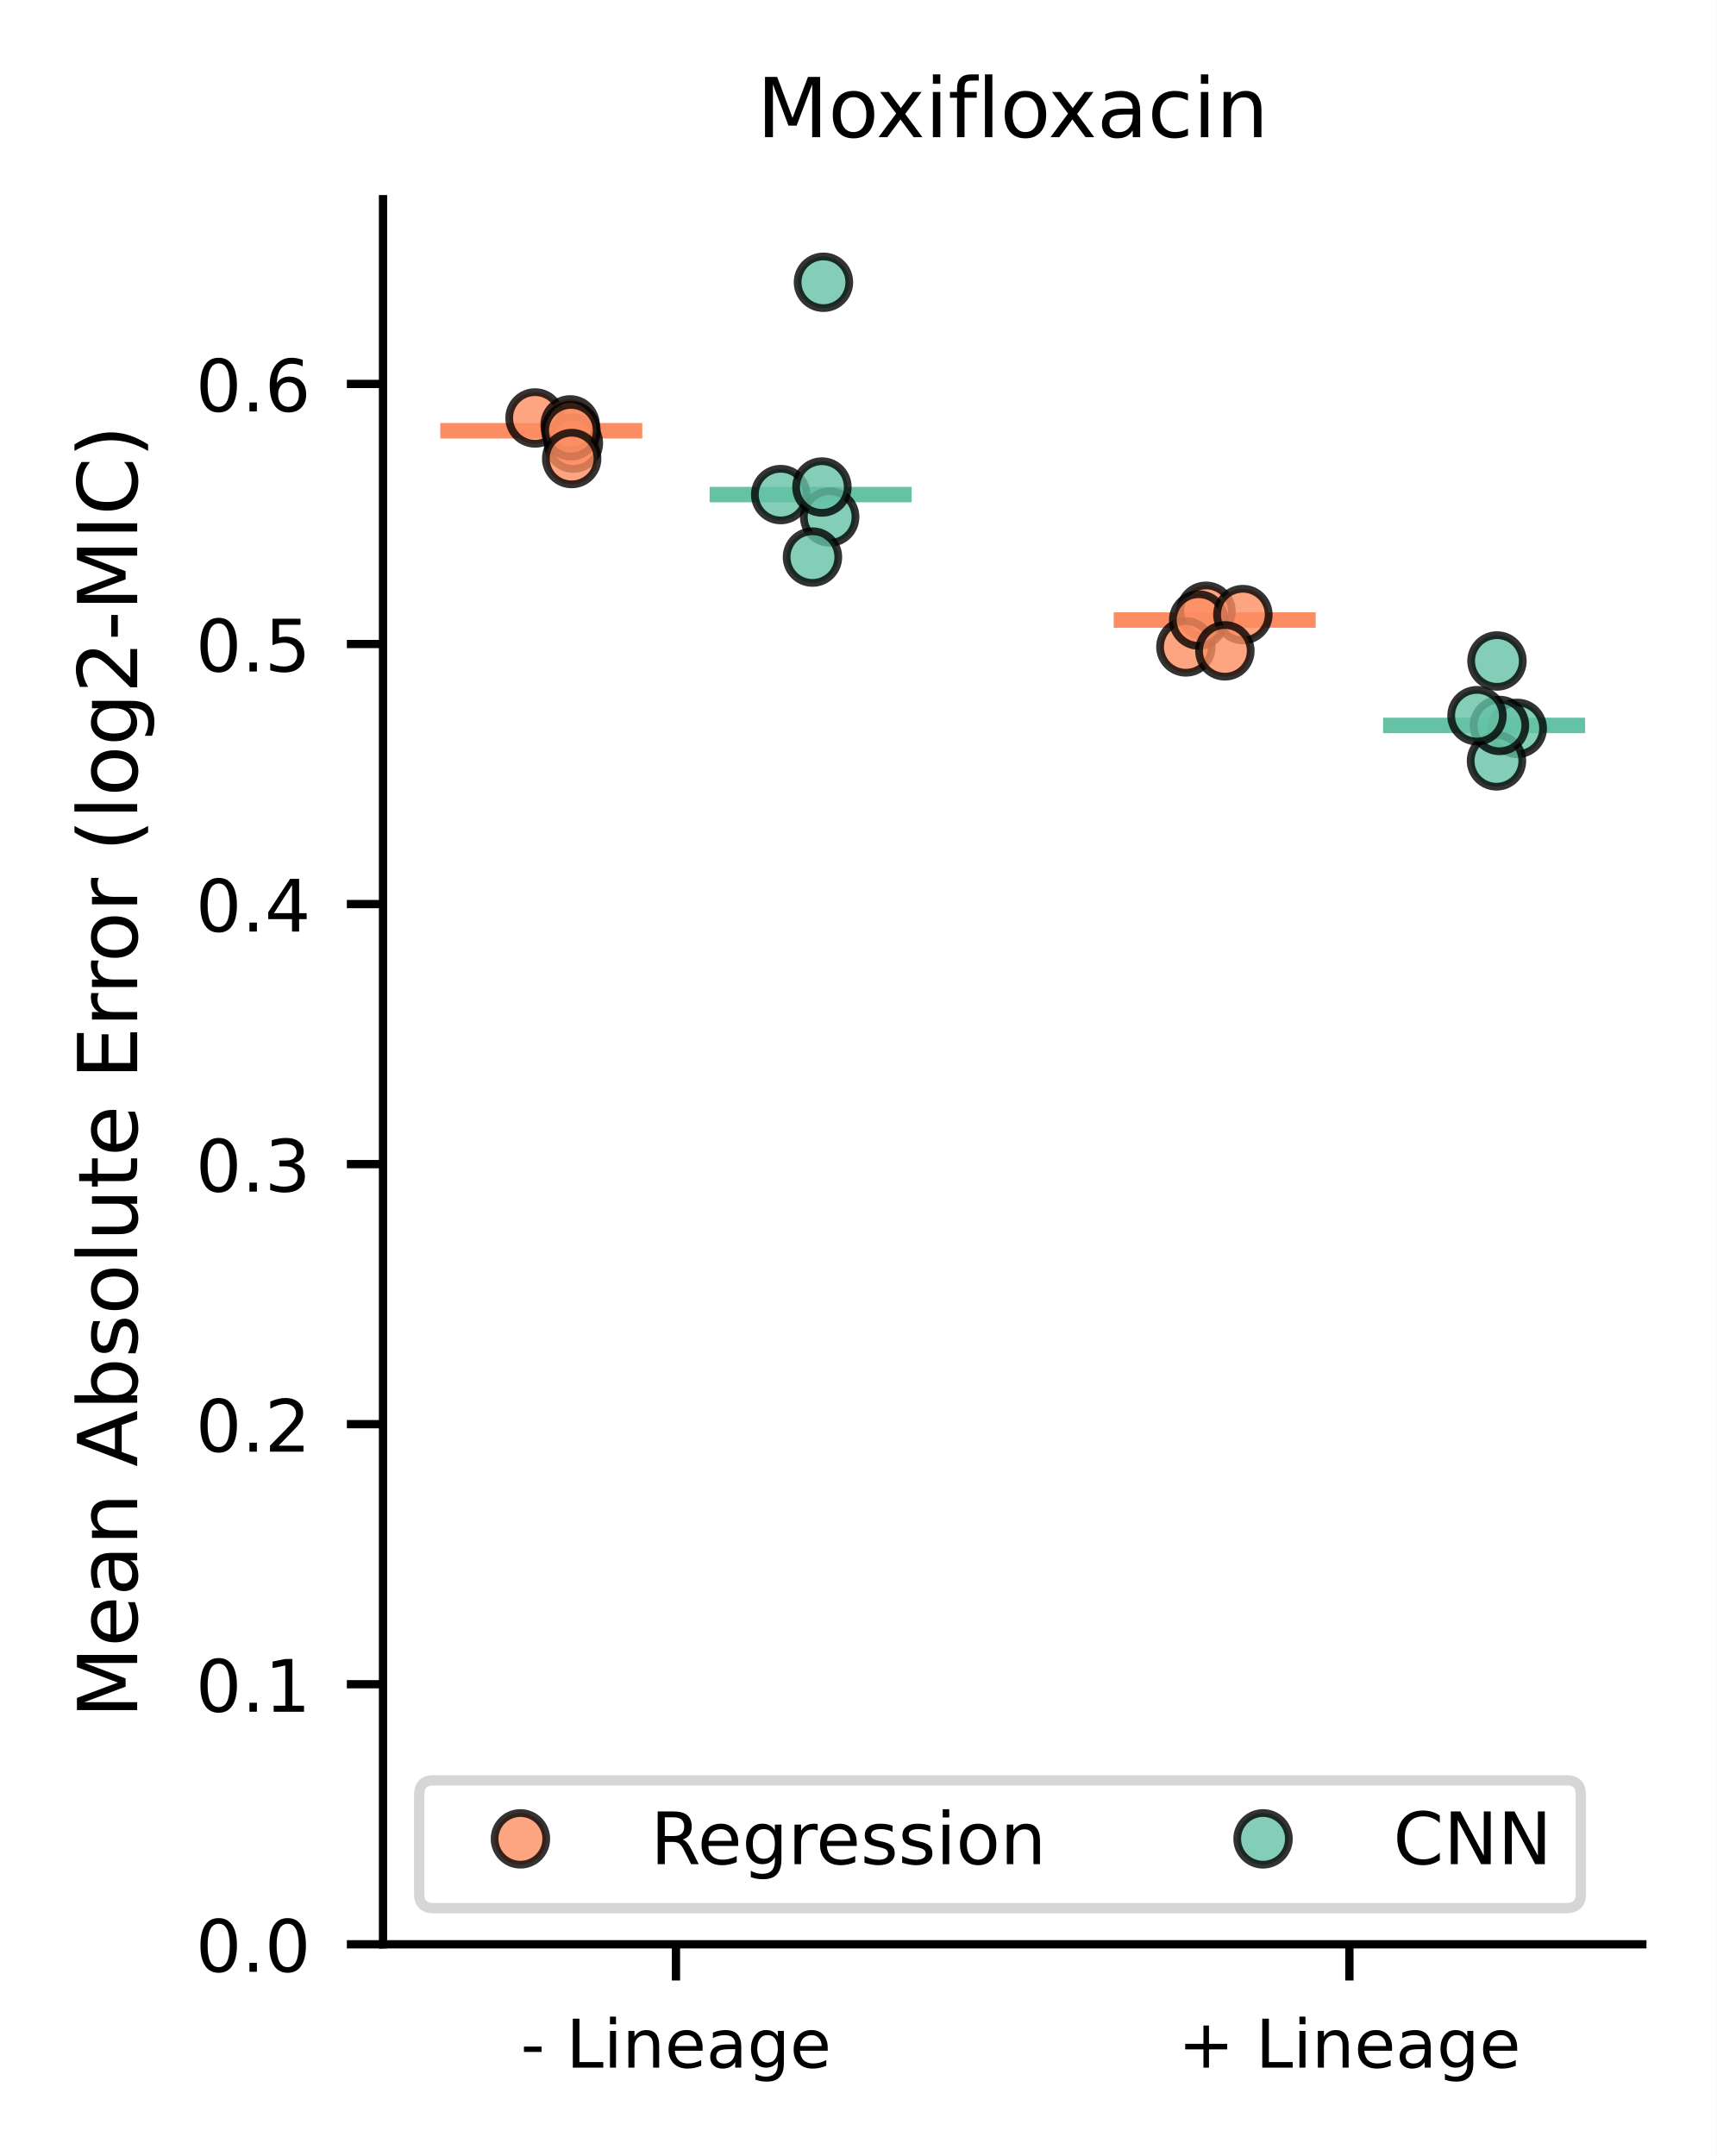
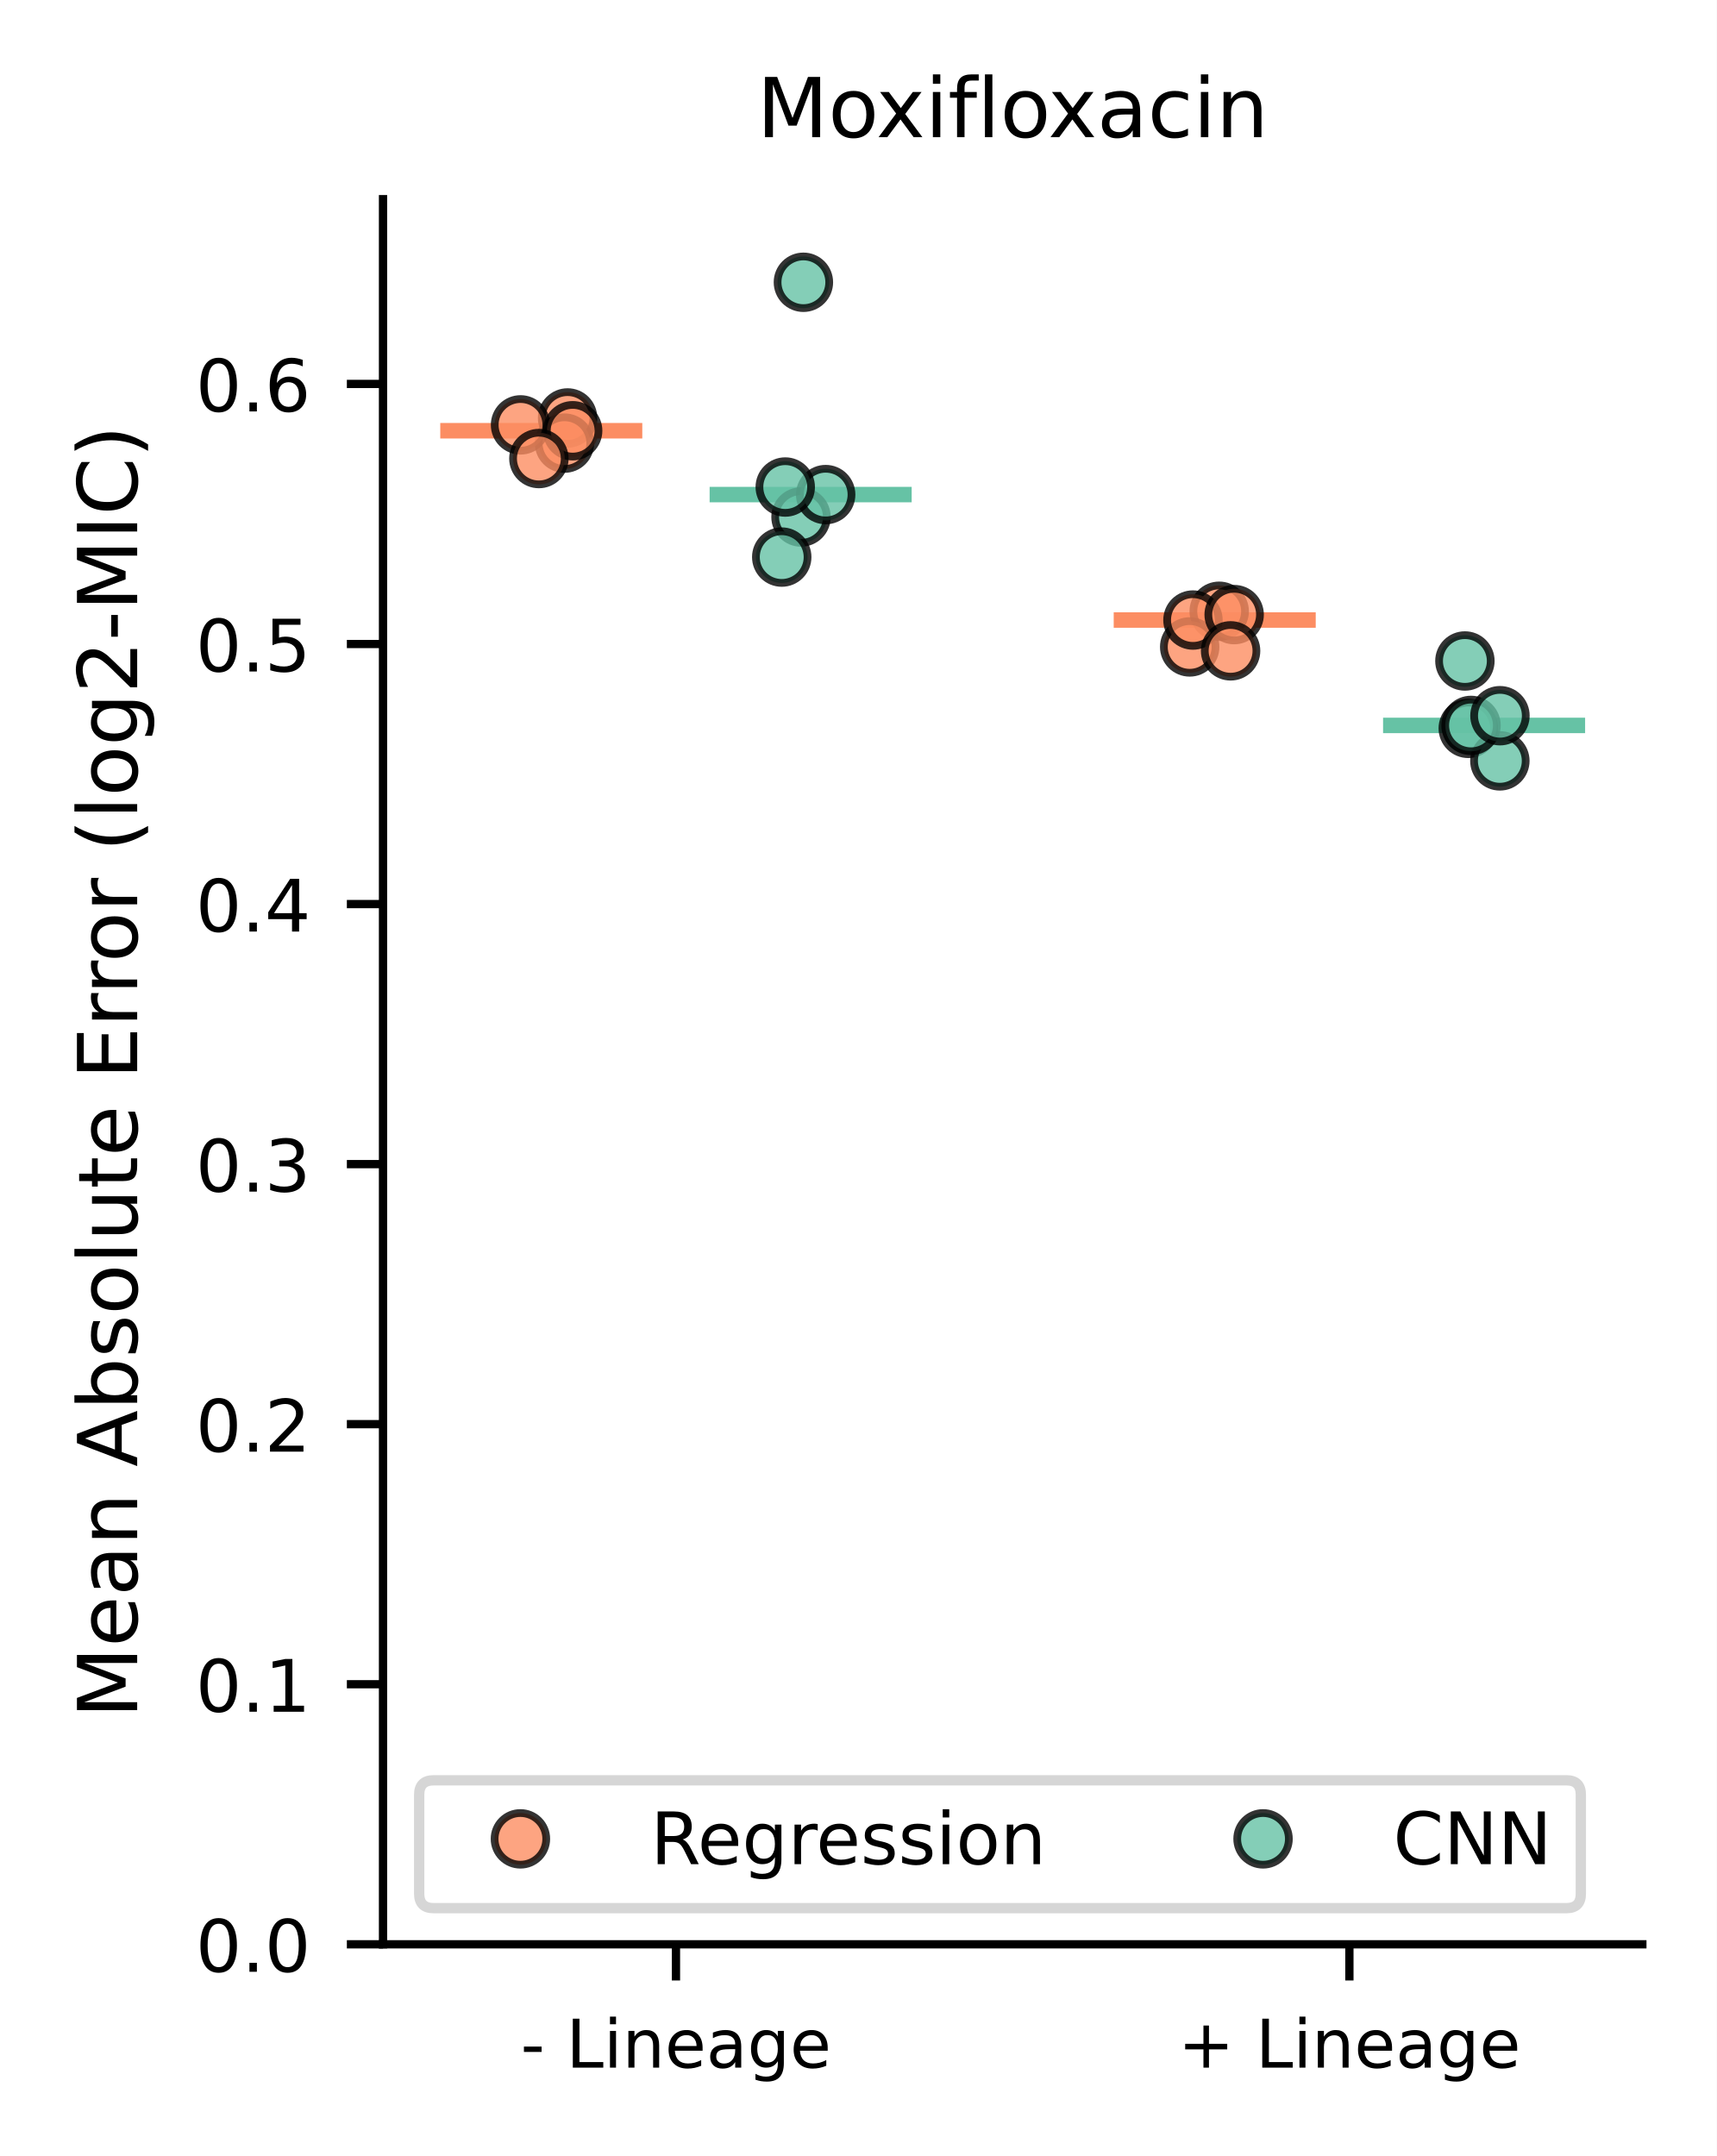
<svg xmlns="http://www.w3.org/2000/svg" xmlns:xlink="http://www.w3.org/1999/xlink" width="166.175pt" height="208.69pt" viewBox="0 0 166.175 208.69" version="1.1">
  <defs>
    <style type="text/css">*{stroke-linejoin: round; stroke-linecap: butt}</style>
  </defs>
  <g id="figure_1">
    <g id="patch_1">
      <path d="M 0 208.69  L 166.175 208.69  L 166.175 0  L 0 0  z " style="fill: #ffffff" />
    </g>
    <g id="axes_1">
      <g id="patch_2">
        <path d="M 37.075 188.199  L 158.975 188.199  L 158.975 19.279  L 37.075 19.279  z " style="fill: #ffffff" />
      </g>
      <g id="LineCollection_1">
-         <path d="M 42.616 41.694  L 62.172 41.694  " clip-path="url(#p3a79028bcd)" style="fill: none; stroke: #fc8d62; stroke-width: 1.5" />
+         <path d="M 42.616 41.694  L 62.172 41.694  " clip-path="url(#p3ea9eccc8a)" style="fill: none; stroke: #fc8d62; stroke-width: 1.5" />
      </g>
      <g id="LineCollection_2">
-         <path d="M 68.69 47.874  L 88.247 47.874  " clip-path="url(#p3a79028bcd)" style="fill: none; stroke: #66c2a5; stroke-width: 1.5" />
+         <path d="M 68.69 47.874  L 88.247 47.874  " clip-path="url(#p3ea9eccc8a)" style="fill: none; stroke: #66c2a5; stroke-width: 1.5" />
      </g>
      <g id="LineCollection_3">
-         <path d="M 107.803 60.017  L 127.359 60.017  " clip-path="url(#p3a79028bcd)" style="fill: none; stroke: #fc8d62; stroke-width: 1.5" />
+         <path d="M 107.803 60.017  L 127.359 60.017  " clip-path="url(#p3ea9eccc8a)" style="fill: none; stroke: #fc8d62; stroke-width: 1.5" />
      </g>
      <g id="LineCollection_4">
-         <path d="M 133.878 70.218  L 153.434 70.218  " clip-path="url(#p3a79028bcd)" style="fill: none; stroke: #66c2a5; stroke-width: 1.5" />
+         <path d="M 133.878 70.218  L 153.434 70.218  " clip-path="url(#p3ea9eccc8a)" style="fill: none; stroke: #66c2a5; stroke-width: 1.5" />
      </g>
      <g id="PathCollection_1">
        <defs>
-           <path id="C0_0_5fb86b9e8a" d="M 0 2.5  C 0.663 2.5 1.299 2.237 1.768 1.768  C 2.237 1.299 2.5 0.663 2.5 -0  C 2.5 -0.663 2.237 -1.299 1.768 -1.768  C 1.299 -2.237 0.663 -2.5 0 -2.5  C -0.663 -2.5 -1.299 -2.237 -1.768 -1.768  C -2.237 -1.299 -2.5 -0.663 -2.5 0  C -2.5 0.663 -2.237 1.299 -1.768 1.768  C -1.299 2.237 -0.663 2.5 0 2.5  z " />
+           <path id="C0_0_537963f600" d="M 0 2.5  C 0.663 2.5 1.299 2.237 1.768 1.768  C 2.237 1.299 2.5 0.663 2.5 -0  C 2.5 -0.663 2.237 -1.299 1.768 -1.768  C 1.299 -2.237 0.663 -2.5 0 -2.5  C -0.663 -2.5 -1.299 -2.237 -1.768 -1.768  C -2.237 -1.299 -2.5 -0.663 -2.5 0  C -2.5 0.663 -2.237 1.299 -1.768 1.768  C -1.299 2.237 -0.663 2.5 0 2.5  z " />
        </defs>
-         <g clip-path="url(#p3a79028bcd)">
-           <use xlink:href="#C0_0_5fb86b9e8a" x="51.791" y="40.456" style="fill: #fc8d62; fill-opacity: 0.8; stroke: #000000; stroke-opacity: 0.8; stroke-width: 0.75" />
-         </g>
-         <g clip-path="url(#p3a79028bcd)">
-           <use xlink:href="#C0_0_5fb86b9e8a" x="55.503" y="42.893" style="fill: #fc8d62; fill-opacity: 0.8; stroke: #000000; stroke-opacity: 0.8; stroke-width: 0.75" />
-         </g>
-         <g clip-path="url(#p3a79028bcd)">
-           <use xlink:href="#C0_0_5fb86b9e8a" x="55.188" y="41.127" style="fill: #fc8d62; fill-opacity: 0.8; stroke: #000000; stroke-opacity: 0.8; stroke-width: 0.75" />
-         </g>
-         <g clip-path="url(#p3a79028bcd)">
-           <use xlink:href="#C0_0_5fb86b9e8a" x="55.267" y="41.694" style="fill: #fc8d62; fill-opacity: 0.8; stroke: #000000; stroke-opacity: 0.8; stroke-width: 0.75" />
-         </g>
-         <g clip-path="url(#p3a79028bcd)">
-           <use xlink:href="#C0_0_5fb86b9e8a" x="55.336" y="44.385" style="fill: #fc8d62; fill-opacity: 0.8; stroke: #000000; stroke-opacity: 0.8; stroke-width: 0.75" />
+         <g clip-path="url(#p3ea9eccc8a)">
+           <use xlink:href="#C0_0_537963f600" x="54.941" y="40.456" style="fill: #fc8d62; fill-opacity: 0.8; stroke: #000000; stroke-opacity: 0.8; stroke-width: 0.75" />
+         </g>
+         <g clip-path="url(#p3ea9eccc8a)">
+           <use xlink:href="#C0_0_537963f600" x="54.639" y="42.893" style="fill: #fc8d62; fill-opacity: 0.8; stroke: #000000; stroke-opacity: 0.8; stroke-width: 0.75" />
+         </g>
+         <g clip-path="url(#p3ea9eccc8a)">
+           <use xlink:href="#C0_0_537963f600" x="50.387" y="41.127" style="fill: #fc8d62; fill-opacity: 0.8; stroke: #000000; stroke-opacity: 0.8; stroke-width: 0.75" />
+         </g>
+         <g clip-path="url(#p3ea9eccc8a)">
+           <use xlink:href="#C0_0_537963f600" x="55.432" y="41.694" style="fill: #fc8d62; fill-opacity: 0.8; stroke: #000000; stroke-opacity: 0.8; stroke-width: 0.75" />
+         </g>
+         <g clip-path="url(#p3ea9eccc8a)">
+           <use xlink:href="#C0_0_537963f600" x="52.163" y="44.385" style="fill: #fc8d62; fill-opacity: 0.8; stroke: #000000; stroke-opacity: 0.8; stroke-width: 0.75" />
        </g>
      </g>
      <g id="PathCollection_2">
        <defs>
-           <path id="C1_0_59638c7817" d="M 0 2.5  C 0.663 2.5 1.299 2.237 1.768 1.768  C 2.237 1.299 2.5 0.663 2.5 -0  C 2.5 -0.663 2.237 -1.299 1.768 -1.768  C 1.299 -2.237 0.663 -2.5 0 -2.5  C -0.663 -2.5 -1.299 -2.237 -1.768 -1.768  C -2.237 -1.299 -2.5 -0.663 -2.5 0  C -2.5 0.663 -2.237 1.299 -1.768 1.768  C -1.299 2.237 -0.663 2.5 0 2.5  z " />
+           <path id="C1_0_f3ceb201a0" d="M 0 2.5  C 0.663 2.5 1.299 2.237 1.768 1.768  C 2.237 1.299 2.5 0.663 2.5 -0  C 2.5 -0.663 2.237 -1.299 1.768 -1.768  C 1.299 -2.237 0.663 -2.5 0 -2.5  C -0.663 -2.5 -1.299 -2.237 -1.768 -1.768  C -2.237 -1.299 -2.5 -0.663 -2.5 0  C -2.5 0.663 -2.237 1.299 -1.768 1.768  C -1.299 2.237 -0.663 2.5 0 2.5  z " />
        </defs>
-         <g clip-path="url(#p3a79028bcd)">
-           <use xlink:href="#C1_0_59638c7817" x="80.309" y="50.044" style="fill: #66c2a5; fill-opacity: 0.8; stroke: #000000; stroke-opacity: 0.8; stroke-width: 0.75" />
-         </g>
-         <g clip-path="url(#p3a79028bcd)">
-           <use xlink:href="#C1_0_59638c7817" x="75.569" y="47.874" style="fill: #66c2a5; fill-opacity: 0.8; stroke: #000000; stroke-opacity: 0.8; stroke-width: 0.75" />
-         </g>
-         <g clip-path="url(#p3a79028bcd)">
-           <use xlink:href="#C1_0_59638c7817" x="79.56" y="47.142" style="fill: #66c2a5; fill-opacity: 0.8; stroke: #000000; stroke-opacity: 0.8; stroke-width: 0.75" />
-         </g>
-         <g clip-path="url(#p3a79028bcd)">
-           <use xlink:href="#C1_0_59638c7817" x="78.644" y="53.923" style="fill: #66c2a5; fill-opacity: 0.8; stroke: #000000; stroke-opacity: 0.8; stroke-width: 0.75" />
-         </g>
-         <g clip-path="url(#p3a79028bcd)">
-           <use xlink:href="#C1_0_59638c7817" x="79.708" y="27.323" style="fill: #66c2a5; fill-opacity: 0.8; stroke: #000000; stroke-opacity: 0.8; stroke-width: 0.75" />
+         <g clip-path="url(#p3ea9eccc8a)">
+           <use xlink:href="#C1_0_f3ceb201a0" x="77.536" y="50.044" style="fill: #66c2a5; fill-opacity: 0.8; stroke: #000000; stroke-opacity: 0.8; stroke-width: 0.75" />
+         </g>
+         <g clip-path="url(#p3ea9eccc8a)">
+           <use xlink:href="#C1_0_f3ceb201a0" x="79.923" y="47.874" style="fill: #66c2a5; fill-opacity: 0.8; stroke: #000000; stroke-opacity: 0.8; stroke-width: 0.75" />
+         </g>
+         <g clip-path="url(#p3ea9eccc8a)">
+           <use xlink:href="#C1_0_f3ceb201a0" x="76.01" y="47.142" style="fill: #66c2a5; fill-opacity: 0.8; stroke: #000000; stroke-opacity: 0.8; stroke-width: 0.75" />
+         </g>
+         <g clip-path="url(#p3ea9eccc8a)">
+           <use xlink:href="#C1_0_f3ceb201a0" x="75.67" y="53.923" style="fill: #66c2a5; fill-opacity: 0.8; stroke: #000000; stroke-opacity: 0.8; stroke-width: 0.75" />
+         </g>
+         <g clip-path="url(#p3ea9eccc8a)">
+           <use xlink:href="#C1_0_f3ceb201a0" x="77.767" y="27.323" style="fill: #66c2a5; fill-opacity: 0.8; stroke: #000000; stroke-opacity: 0.8; stroke-width: 0.75" />
        </g>
      </g>
      <g id="PathCollection_3">
        <defs>
-           <path id="C2_0_dfd30fb365" d="M 0 2.5  C 0.663 2.5 1.299 2.237 1.768 1.768  C 2.237 1.299 2.5 0.663 2.5 -0  C 2.5 -0.663 2.237 -1.299 1.768 -1.768  C 1.299 -2.237 0.663 -2.5 0 -2.5  C -0.663 -2.5 -1.299 -2.237 -1.768 -1.768  C -2.237 -1.299 -2.5 -0.663 -2.5 0  C -2.5 0.663 -2.237 1.299 -1.768 1.768  C -1.299 2.237 -0.663 2.5 0 2.5  z " />
+           <path id="C2_0_22d5e55a98" d="M 0 2.5  C 0.663 2.5 1.299 2.237 1.768 1.768  C 2.237 1.299 2.5 0.663 2.5 -0  C 2.5 -0.663 2.237 -1.299 1.768 -1.768  C 1.299 -2.237 0.663 -2.5 0 -2.5  C -0.663 -2.5 -1.299 -2.237 -1.768 -1.768  C -2.237 -1.299 -2.5 -0.663 -2.5 0  C -2.5 0.663 -2.237 1.299 -1.768 1.768  C -1.299 2.237 -0.663 2.5 0 2.5  z " />
        </defs>
-         <g clip-path="url(#p3a79028bcd)">
-           <use xlink:href="#C2_0_dfd30fb365" x="116.738" y="59.167" style="fill: #fc8d62; fill-opacity: 0.8; stroke: #000000; stroke-opacity: 0.8; stroke-width: 0.75" />
-         </g>
-         <g clip-path="url(#p3a79028bcd)">
-           <use xlink:href="#C2_0_dfd30fb365" x="114.791" y="62.619" style="fill: #fc8d62; fill-opacity: 0.8; stroke: #000000; stroke-opacity: 0.8; stroke-width: 0.75" />
-         </g>
-         <g clip-path="url(#p3a79028bcd)">
-           <use xlink:href="#C2_0_dfd30fb365" x="116.027" y="60.017" style="fill: #fc8d62; fill-opacity: 0.8; stroke: #000000; stroke-opacity: 0.8; stroke-width: 0.75" />
-         </g>
-         <g clip-path="url(#p3a79028bcd)">
-           <use xlink:href="#C2_0_dfd30fb365" x="120.307" y="59.49" style="fill: #fc8d62; fill-opacity: 0.8; stroke: #000000; stroke-opacity: 0.8; stroke-width: 0.75" />
-         </g>
-         <g clip-path="url(#p3a79028bcd)">
-           <use xlink:href="#C2_0_dfd30fb365" x="118.565" y="62.999" style="fill: #fc8d62; fill-opacity: 0.8; stroke: #000000; stroke-opacity: 0.8; stroke-width: 0.75" />
+         <g clip-path="url(#p3ea9eccc8a)">
+           <use xlink:href="#C2_0_22d5e55a98" x="118.015" y="59.167" style="fill: #fc8d62; fill-opacity: 0.8; stroke: #000000; stroke-opacity: 0.8; stroke-width: 0.75" />
+         </g>
+         <g clip-path="url(#p3ea9eccc8a)">
+           <use xlink:href="#C2_0_22d5e55a98" x="115.159" y="62.619" style="fill: #fc8d62; fill-opacity: 0.8; stroke: #000000; stroke-opacity: 0.8; stroke-width: 0.75" />
+         </g>
+         <g clip-path="url(#p3ea9eccc8a)">
+           <use xlink:href="#C2_0_22d5e55a98" x="115.475" y="60.017" style="fill: #fc8d62; fill-opacity: 0.8; stroke: #000000; stroke-opacity: 0.8; stroke-width: 0.75" />
+         </g>
+         <g clip-path="url(#p3ea9eccc8a)">
+           <use xlink:href="#C2_0_22d5e55a98" x="119.463" y="59.49" style="fill: #fc8d62; fill-opacity: 0.8; stroke: #000000; stroke-opacity: 0.8; stroke-width: 0.75" />
+         </g>
+         <g clip-path="url(#p3ea9eccc8a)">
+           <use xlink:href="#C2_0_22d5e55a98" x="119.118" y="62.999" style="fill: #fc8d62; fill-opacity: 0.8; stroke: #000000; stroke-opacity: 0.8; stroke-width: 0.75" />
        </g>
      </g>
      <g id="PathCollection_4">
        <defs>
-           <path id="C3_0_5d105241f3" d="M 0 2.5  C 0.663 2.5 1.299 2.237 1.768 1.768  C 2.237 1.299 2.5 0.663 2.5 -0  C 2.5 -0.663 2.237 -1.299 1.768 -1.768  C 1.299 -2.237 0.663 -2.5 0 -2.5  C -0.663 -2.5 -1.299 -2.237 -1.768 -1.768  C -2.237 -1.299 -2.5 -0.663 -2.5 0  C -2.5 0.663 -2.237 1.299 -1.768 1.768  C -1.299 2.237 -0.663 2.5 0 2.5  z " />
+           <path id="C3_0_b99d174380" d="M 0 2.5  C 0.663 2.5 1.299 2.237 1.768 1.768  C 2.237 1.299 2.5 0.663 2.5 -0  C 2.5 -0.663 2.237 -1.299 1.768 -1.768  C 1.299 -2.237 0.663 -2.5 0 -2.5  C -0.663 -2.5 -1.299 -2.237 -1.768 -1.768  C -2.237 -1.299 -2.5 -0.663 -2.5 0  C -2.5 0.663 -2.237 1.299 -1.768 1.768  C -1.299 2.237 -0.663 2.5 0 2.5  z " />
        </defs>
-         <g clip-path="url(#p3a79028bcd)">
-           <use xlink:href="#C3_0_5d105241f3" x="146.866" y="70.502" style="fill: #66c2a5; fill-opacity: 0.8; stroke: #000000; stroke-opacity: 0.8; stroke-width: 0.75" />
-         </g>
-         <g clip-path="url(#p3a79028bcd)">
-           <use xlink:href="#C3_0_5d105241f3" x="144.855" y="73.649" style="fill: #66c2a5; fill-opacity: 0.8; stroke: #000000; stroke-opacity: 0.8; stroke-width: 0.75" />
-         </g>
-         <g clip-path="url(#p3a79028bcd)">
-           <use xlink:href="#C3_0_5d105241f3" x="144.902" y="63.98" style="fill: #66c2a5; fill-opacity: 0.8; stroke: #000000; stroke-opacity: 0.8; stroke-width: 0.75" />
-         </g>
-         <g clip-path="url(#p3a79028bcd)">
-           <use xlink:href="#C3_0_5d105241f3" x="145.144" y="70.218" style="fill: #66c2a5; fill-opacity: 0.8; stroke: #000000; stroke-opacity: 0.8; stroke-width: 0.75" />
-         </g>
-         <g clip-path="url(#p3a79028bcd)">
-           <use xlink:href="#C3_0_5d105241f3" x="142.969" y="69.277" style="fill: #66c2a5; fill-opacity: 0.8; stroke: #000000; stroke-opacity: 0.8; stroke-width: 0.75" />
+         <g clip-path="url(#p3ea9eccc8a)">
+           <use xlink:href="#C3_0_b99d174380" x="142.123" y="70.502" style="fill: #66c2a5; fill-opacity: 0.8; stroke: #000000; stroke-opacity: 0.8; stroke-width: 0.75" />
+         </g>
+         <g clip-path="url(#p3ea9eccc8a)">
+           <use xlink:href="#C3_0_b99d174380" x="145.182" y="73.649" style="fill: #66c2a5; fill-opacity: 0.8; stroke: #000000; stroke-opacity: 0.8; stroke-width: 0.75" />
+         </g>
+         <g clip-path="url(#p3ea9eccc8a)">
+           <use xlink:href="#C3_0_b99d174380" x="141.799" y="63.98" style="fill: #66c2a5; fill-opacity: 0.8; stroke: #000000; stroke-opacity: 0.8; stroke-width: 0.75" />
+         </g>
+         <g clip-path="url(#p3ea9eccc8a)">
+           <use xlink:href="#C3_0_b99d174380" x="142.392" y="70.218" style="fill: #66c2a5; fill-opacity: 0.8; stroke: #000000; stroke-opacity: 0.8; stroke-width: 0.75" />
+         </g>
+         <g clip-path="url(#p3ea9eccc8a)">
+           <use xlink:href="#C3_0_b99d174380" x="145.191" y="69.277" style="fill: #66c2a5; fill-opacity: 0.8; stroke: #000000; stroke-opacity: 0.8; stroke-width: 0.75" />
        </g>
      </g>
      <g id="line2d_1" />
      <g id="line2d_2" />
      <g id="matplotlib.axis_1">
        <g id="xtick_1">
          <g id="line2d_3">
            <defs>
-               <path id="m3448eb35b6" d="M 0 0  L 0 3.5  " style="stroke: #000000; stroke-width: 0.8" />
+               <path id="m83a76c69d3" d="M 0 0  L 0 3.5  " style="stroke: #000000; stroke-width: 0.8" />
            </defs>
            <g>
-               <use xlink:href="#m3448eb35b6" x="65.431" y="188.199" style="stroke: #000000; stroke-width: 0.8" />
+               <use xlink:href="#m83a76c69d3" x="65.431" y="188.199" style="stroke: #000000; stroke-width: 0.8" />
            </g>
          </g>
          <g id="text_1">
            <g transform="translate(50.39782 200.1377) scale(0.065 -0.065)">
              <defs>
                <path id="DejaVuSans-2d" d="M 313 2009  L 1997 2009  L 1997 1497  L 313 1497  L 313 2009  z " transform="scale(0.015625)" />
                <path id="DejaVuSans-20" transform="scale(0.015625)" />
                <path id="DejaVuSans-4c" d="M 628 4666  L 1259 4666  L 1259 531  L 3531 531  L 3531 0  L 628 0  L 628 4666  z " transform="scale(0.015625)" />
                <path id="DejaVuSans-69" d="M 603 3500  L 1178 3500  L 1178 0  L 603 0  L 603 3500  z M 603 4863  L 1178 4863  L 1178 4134  L 603 4134  L 603 4863  z " transform="scale(0.015625)" />
                <path id="DejaVuSans-6e" d="M 3513 2113  L 3513 0  L 2938 0  L 2938 2094  Q 2938 2591 2744 2837  Q 2550 3084 2163 3084  Q 1697 3084 1428 2787  Q 1159 2491 1159 1978  L 1159 0  L 581 0  L 581 3500  L 1159 3500  L 1159 2956  Q 1366 3272 1645 3428  Q 1925 3584 2291 3584  Q 2894 3584 3203 3211  Q 3513 2838 3513 2113  z " transform="scale(0.015625)" />
                <path id="DejaVuSans-65" d="M 3597 1894  L 3597 1613  L 953 1613  Q 991 1019 1311 708  Q 1631 397 2203 397  Q 2534 397 2845 478  Q 3156 559 3463 722  L 3463 178  Q 3153 47 2828 -22  Q 2503 -91 2169 -91  Q 1331 -91 842 396  Q 353 884 353 1716  Q 353 2575 817 3079  Q 1281 3584 2069 3584  Q 2775 3584 3186 3129  Q 3597 2675 3597 1894  z M 3022 2063  Q 3016 2534 2758 2815  Q 2500 3097 2075 3097  Q 1594 3097 1305 2825  Q 1016 2553 972 2059  L 3022 2063  z " transform="scale(0.015625)" />
                <path id="DejaVuSans-61" d="M 2194 1759  Q 1497 1759 1228 1600  Q 959 1441 959 1056  Q 959 750 1161 570  Q 1363 391 1709 391  Q 2188 391 2477 730  Q 2766 1069 2766 1631  L 2766 1759  L 2194 1759  z M 3341 1997  L 3341 0  L 2766 0  L 2766 531  Q 2569 213 2275 61  Q 1981 -91 1556 -91  Q 1019 -91 701 211  Q 384 513 384 1019  Q 384 1609 779 1909  Q 1175 2209 1959 2209  L 2766 2209  L 2766 2266  Q 2766 2663 2505 2880  Q 2244 3097 1772 3097  Q 1472 3097 1187 3025  Q 903 2953 641 2809  L 641 3341  Q 956 3463 1253 3523  Q 1550 3584 1831 3584  Q 2591 3584 2966 3190  Q 3341 2797 3341 1997  z " transform="scale(0.015625)" />
                <path id="DejaVuSans-67" d="M 2906 1791  Q 2906 2416 2648 2759  Q 2391 3103 1925 3103  Q 1463 3103 1205 2759  Q 947 2416 947 1791  Q 947 1169 1205 825  Q 1463 481 1925 481  Q 2391 481 2648 825  Q 2906 1169 2906 1791  z M 3481 434  Q 3481 -459 3084 -895  Q 2688 -1331 1869 -1331  Q 1566 -1331 1297 -1286  Q 1028 -1241 775 -1147  L 775 -588  Q 1028 -725 1275 -790  Q 1522 -856 1778 -856  Q 2344 -856 2625 -561  Q 2906 -266 2906 331  L 2906 616  Q 2728 306 2450 153  Q 2172 0 1784 0  Q 1141 0 747 490  Q 353 981 353 1791  Q 353 2603 747 3093  Q 1141 3584 1784 3584  Q 2172 3584 2450 3431  Q 2728 3278 2906 2969  L 2906 3500  L 3481 3500  L 3481 434  z " transform="scale(0.015625)" />
              </defs>
              <use xlink:href="#DejaVuSans-2d" />
              <use xlink:href="#DejaVuSans-20" x="36.084" />
              <use xlink:href="#DejaVuSans-4c" x="67.871" />
              <use xlink:href="#DejaVuSans-69" x="123.584" />
              <use xlink:href="#DejaVuSans-6e" x="151.367" />
              <use xlink:href="#DejaVuSans-65" x="214.746" />
              <use xlink:href="#DejaVuSans-61" x="276.27" />
              <use xlink:href="#DejaVuSans-67" x="337.549" />
              <use xlink:href="#DejaVuSans-65" x="401.025" />
            </g>
          </g>
        </g>
        <g id="xtick_2">
          <g id="line2d_4">
            <g>
-               <use xlink:href="#m3448eb35b6" x="130.618" y="188.199" style="stroke: #000000; stroke-width: 0.8" />
+               <use xlink:href="#m83a76c69d3" x="130.618" y="188.199" style="stroke: #000000; stroke-width: 0.8" />
            </g>
          </g>
          <g id="text_2">
            <g transform="translate(114.0341 200.1377) scale(0.065 -0.065)">
              <defs>
                <path id="DejaVuSans-2b" d="M 2944 4013  L 2944 2272  L 4684 2272  L 4684 1741  L 2944 1741  L 2944 0  L 2419 0  L 2419 1741  L 678 1741  L 678 2272  L 2419 2272  L 2419 4013  L 2944 4013  z " transform="scale(0.015625)" />
              </defs>
              <use xlink:href="#DejaVuSans-2b" />
              <use xlink:href="#DejaVuSans-20" x="83.789" />
              <use xlink:href="#DejaVuSans-4c" x="115.576" />
              <use xlink:href="#DejaVuSans-69" x="171.289" />
              <use xlink:href="#DejaVuSans-6e" x="199.072" />
              <use xlink:href="#DejaVuSans-65" x="262.451" />
              <use xlink:href="#DejaVuSans-61" x="323.975" />
              <use xlink:href="#DejaVuSans-67" x="385.254" />
              <use xlink:href="#DejaVuSans-65" x="448.73" />
            </g>
          </g>
        </g>
      </g>
      <g id="matplotlib.axis_2">
        <g id="ytick_1">
          <g id="line2d_5">
            <defs>
-               <path id="m1deb6af477" d="M 0 0  L -3.5 0  " style="stroke: #000000; stroke-width: 0.8" />
+               <path id="mdc212d6a97" d="M 0 0  L -3.5 0  " style="stroke: #000000; stroke-width: 0.8" />
            </defs>
            <g>
-               <use xlink:href="#m1deb6af477" x="37.075" y="188.199" style="stroke: #000000; stroke-width: 0.8" />
+               <use xlink:href="#mdc212d6a97" x="37.075" y="188.199" style="stroke: #000000; stroke-width: 0.8" />
            </g>
          </g>
          <g id="text_3">
            <g transform="translate(18.9425 190.8582) scale(0.07 -0.07)">
              <defs>
                <path id="DejaVuSans-30" d="M 2034 4250  Q 1547 4250 1301 3770  Q 1056 3291 1056 2328  Q 1056 1369 1301 889  Q 1547 409 2034 409  Q 2525 409 2770 889  Q 3016 1369 3016 2328  Q 3016 3291 2770 3770  Q 2525 4250 2034 4250  z M 2034 4750  Q 2819 4750 3233 4129  Q 3647 3509 3647 2328  Q 3647 1150 3233 529  Q 2819 -91 2034 -91  Q 1250 -91 836 529  Q 422 1150 422 2328  Q 422 3509 836 4129  Q 1250 4750 2034 4750  z " transform="scale(0.015625)" />
                <path id="DejaVuSans-2e" d="M 684 794  L 1344 794  L 1344 0  L 684 0  L 684 794  z " transform="scale(0.015625)" />
              </defs>
              <use xlink:href="#DejaVuSans-30" />
              <use xlink:href="#DejaVuSans-2e" x="63.623" />
              <use xlink:href="#DejaVuSans-30" x="95.41" />
            </g>
          </g>
        </g>
        <g id="ytick_2">
          <g id="line2d_6">
            <g>
-               <use xlink:href="#m1deb6af477" x="37.075" y="163.026" style="stroke: #000000; stroke-width: 0.8" />
+               <use xlink:href="#mdc212d6a97" x="37.075" y="163.026" style="stroke: #000000; stroke-width: 0.8" />
            </g>
          </g>
          <g id="text_4">
            <g transform="translate(18.9425 165.686) scale(0.07 -0.07)">
              <defs>
                <path id="DejaVuSans-31" d="M 794 531  L 1825 531  L 1825 4091  L 703 3866  L 703 4441  L 1819 4666  L 2450 4666  L 2450 531  L 3481 531  L 3481 0  L 794 0  L 794 531  z " transform="scale(0.015625)" />
              </defs>
              <use xlink:href="#DejaVuSans-30" />
              <use xlink:href="#DejaVuSans-2e" x="63.623" />
              <use xlink:href="#DejaVuSans-31" x="95.41" />
            </g>
          </g>
        </g>
        <g id="ytick_3">
          <g id="line2d_7">
            <g>
-               <use xlink:href="#m1deb6af477" x="37.075" y="137.854" style="stroke: #000000; stroke-width: 0.8" />
+               <use xlink:href="#mdc212d6a97" x="37.075" y="137.854" style="stroke: #000000; stroke-width: 0.8" />
            </g>
          </g>
          <g id="text_5">
            <g transform="translate(18.9425 140.5137) scale(0.07 -0.07)">
              <defs>
                <path id="DejaVuSans-32" d="M 1228 531  L 3431 531  L 3431 0  L 469 0  L 469 531  Q 828 903 1448 1529  Q 2069 2156 2228 2338  Q 2531 2678 2651 2914  Q 2772 3150 2772 3378  Q 2772 3750 2511 3984  Q 2250 4219 1831 4219  Q 1534 4219 1204 4116  Q 875 4013 500 3803  L 500 4441  Q 881 4594 1212 4672  Q 1544 4750 1819 4750  Q 2544 4750 2975 4387  Q 3406 4025 3406 3419  Q 3406 3131 3298 2873  Q 3191 2616 2906 2266  Q 2828 2175 2409 1742  Q 1991 1309 1228 531  z " transform="scale(0.015625)" />
              </defs>
              <use xlink:href="#DejaVuSans-30" />
              <use xlink:href="#DejaVuSans-2e" x="63.623" />
              <use xlink:href="#DejaVuSans-32" x="95.41" />
            </g>
          </g>
        </g>
        <g id="ytick_4">
          <g id="line2d_8">
            <g>
-               <use xlink:href="#m1deb6af477" x="37.075" y="112.682" style="stroke: #000000; stroke-width: 0.8" />
+               <use xlink:href="#mdc212d6a97" x="37.075" y="112.682" style="stroke: #000000; stroke-width: 0.8" />
            </g>
          </g>
          <g id="text_6">
            <g transform="translate(18.9425 115.3415) scale(0.07 -0.07)">
              <defs>
                <path id="DejaVuSans-33" d="M 2597 2516  Q 3050 2419 3304 2112  Q 3559 1806 3559 1356  Q 3559 666 3084 287  Q 2609 -91 1734 -91  Q 1441 -91 1130 -33  Q 819 25 488 141  L 488 750  Q 750 597 1062 519  Q 1375 441 1716 441  Q 2309 441 2620 675  Q 2931 909 2931 1356  Q 2931 1769 2642 2001  Q 2353 2234 1838 2234  L 1294 2234  L 1294 2753  L 1863 2753  Q 2328 2753 2575 2939  Q 2822 3125 2822 3475  Q 2822 3834 2567 4026  Q 2313 4219 1838 4219  Q 1578 4219 1281 4162  Q 984 4106 628 3988  L 628 4550  Q 988 4650 1302 4700  Q 1616 4750 1894 4750  Q 2613 4750 3031 4423  Q 3450 4097 3450 3541  Q 3450 3153 3228 2886  Q 3006 2619 2597 2516  z " transform="scale(0.015625)" />
              </defs>
              <use xlink:href="#DejaVuSans-30" />
              <use xlink:href="#DejaVuSans-2e" x="63.623" />
              <use xlink:href="#DejaVuSans-33" x="95.41" />
            </g>
          </g>
        </g>
        <g id="ytick_5">
          <g id="line2d_9">
            <g>
-               <use xlink:href="#m1deb6af477" x="37.075" y="87.51" style="stroke: #000000; stroke-width: 0.8" />
+               <use xlink:href="#mdc212d6a97" x="37.075" y="87.51" style="stroke: #000000; stroke-width: 0.8" />
            </g>
          </g>
          <g id="text_7">
            <g transform="translate(18.9425 90.1692) scale(0.07 -0.07)">
              <defs>
                <path id="DejaVuSans-34" d="M 2419 4116  L 825 1625  L 2419 1625  L 2419 4116  z M 2253 4666  L 3047 4666  L 3047 1625  L 3713 1625  L 3713 1100  L 3047 1100  L 3047 0  L 2419 0  L 2419 1100  L 313 1100  L 313 1709  L 2253 4666  z " transform="scale(0.015625)" />
              </defs>
              <use xlink:href="#DejaVuSans-30" />
              <use xlink:href="#DejaVuSans-2e" x="63.623" />
              <use xlink:href="#DejaVuSans-34" x="95.41" />
            </g>
          </g>
        </g>
        <g id="ytick_6">
          <g id="line2d_10">
            <g>
-               <use xlink:href="#m1deb6af477" x="37.075" y="62.337" style="stroke: #000000; stroke-width: 0.8" />
+               <use xlink:href="#mdc212d6a97" x="37.075" y="62.337" style="stroke: #000000; stroke-width: 0.8" />
            </g>
          </g>
          <g id="text_8">
            <g transform="translate(18.9425 64.99695) scale(0.07 -0.07)">
              <defs>
                <path id="DejaVuSans-35" d="M 691 4666  L 3169 4666  L 3169 4134  L 1269 4134  L 1269 2991  Q 1406 3038 1543 3061  Q 1681 3084 1819 3084  Q 2600 3084 3056 2656  Q 3513 2228 3513 1497  Q 3513 744 3044 326  Q 2575 -91 1722 -91  Q 1428 -91 1123 -41  Q 819 9 494 109  L 494 744  Q 775 591 1075 516  Q 1375 441 1709 441  Q 2250 441 2565 725  Q 2881 1009 2881 1497  Q 2881 1984 2565 2268  Q 2250 2553 1709 2553  Q 1456 2553 1204 2497  Q 953 2441 691 2322  L 691 4666  z " transform="scale(0.015625)" />
              </defs>
              <use xlink:href="#DejaVuSans-30" />
              <use xlink:href="#DejaVuSans-2e" x="63.623" />
              <use xlink:href="#DejaVuSans-35" x="95.41" />
            </g>
          </g>
        </g>
        <g id="ytick_7">
          <g id="line2d_11">
            <g>
-               <use xlink:href="#m1deb6af477" x="37.075" y="37.165" style="stroke: #000000; stroke-width: 0.8" />
+               <use xlink:href="#mdc212d6a97" x="37.075" y="37.165" style="stroke: #000000; stroke-width: 0.8" />
            </g>
          </g>
          <g id="text_9">
            <g transform="translate(18.9425 39.8247) scale(0.07 -0.07)">
              <defs>
                <path id="DejaVuSans-36" d="M 2113 2584  Q 1688 2584 1439 2293  Q 1191 2003 1191 1497  Q 1191 994 1439 701  Q 1688 409 2113 409  Q 2538 409 2786 701  Q 3034 994 3034 1497  Q 3034 2003 2786 2293  Q 2538 2584 2113 2584  z M 3366 4563  L 3366 3988  Q 3128 4100 2886 4159  Q 2644 4219 2406 4219  Q 1781 4219 1451 3797  Q 1122 3375 1075 2522  Q 1259 2794 1537 2939  Q 1816 3084 2150 3084  Q 2853 3084 3261 2657  Q 3669 2231 3669 1497  Q 3669 778 3244 343  Q 2819 -91 2113 -91  Q 1303 -91 875 529  Q 447 1150 447 2328  Q 447 3434 972 4092  Q 1497 4750 2381 4750  Q 2619 4750 2861 4703  Q 3103 4656 3366 4563  z " transform="scale(0.015625)" />
              </defs>
              <use xlink:href="#DejaVuSans-30" />
              <use xlink:href="#DejaVuSans-2e" x="63.623" />
              <use xlink:href="#DejaVuSans-36" x="95.41" />
            </g>
          </g>
        </g>
        <g id="text_10">
          <g transform="translate(13.27875 166.3137) rotate(-90) scale(0.08 -0.08)">
            <defs>
              <path id="DejaVuSans-4d" d="M 628 4666  L 1569 4666  L 2759 1491  L 3956 4666  L 4897 4666  L 4897 0  L 4281 0  L 4281 4097  L 3078 897  L 2444 897  L 1241 4097  L 1241 0  L 628 0  L 628 4666  z " transform="scale(0.015625)" />
              <path id="DejaVuSans-41" d="M 2188 4044  L 1331 1722  L 3047 1722  L 2188 4044  z M 1831 4666  L 2547 4666  L 4325 0  L 3669 0  L 3244 1197  L 1141 1197  L 716 0  L 50 0  L 1831 4666  z " transform="scale(0.015625)" />
              <path id="DejaVuSans-62" d="M 3116 1747  Q 3116 2381 2855 2742  Q 2594 3103 2138 3103  Q 1681 3103 1420 2742  Q 1159 2381 1159 1747  Q 1159 1113 1420 752  Q 1681 391 2138 391  Q 2594 391 2855 752  Q 3116 1113 3116 1747  z M 1159 2969  Q 1341 3281 1617 3432  Q 1894 3584 2278 3584  Q 2916 3584 3314 3078  Q 3713 2572 3713 1747  Q 3713 922 3314 415  Q 2916 -91 2278 -91  Q 1894 -91 1617 61  Q 1341 213 1159 525  L 1159 0  L 581 0  L 581 4863  L 1159 4863  L 1159 2969  z " transform="scale(0.015625)" />
              <path id="DejaVuSans-73" d="M 2834 3397  L 2834 2853  Q 2591 2978 2328 3040  Q 2066 3103 1784 3103  Q 1356 3103 1142 2972  Q 928 2841 928 2578  Q 928 2378 1081 2264  Q 1234 2150 1697 2047  L 1894 2003  Q 2506 1872 2764 1633  Q 3022 1394 3022 966  Q 3022 478 2636 193  Q 2250 -91 1575 -91  Q 1294 -91 989 -36  Q 684 19 347 128  L 347 722  Q 666 556 975 473  Q 1284 391 1588 391  Q 1994 391 2212 530  Q 2431 669 2431 922  Q 2431 1156 2273 1281  Q 2116 1406 1581 1522  L 1381 1569  Q 847 1681 609 1914  Q 372 2147 372 2553  Q 372 3047 722 3315  Q 1072 3584 1716 3584  Q 2034 3584 2315 3537  Q 2597 3491 2834 3397  z " transform="scale(0.015625)" />
              <path id="DejaVuSans-6f" d="M 1959 3097  Q 1497 3097 1228 2736  Q 959 2375 959 1747  Q 959 1119 1226 758  Q 1494 397 1959 397  Q 2419 397 2687 759  Q 2956 1122 2956 1747  Q 2956 2369 2687 2733  Q 2419 3097 1959 3097  z M 1959 3584  Q 2709 3584 3137 3096  Q 3566 2609 3566 1747  Q 3566 888 3137 398  Q 2709 -91 1959 -91  Q 1206 -91 779 398  Q 353 888 353 1747  Q 353 2609 779 3096  Q 1206 3584 1959 3584  z " transform="scale(0.015625)" />
              <path id="DejaVuSans-6c" d="M 603 4863  L 1178 4863  L 1178 0  L 603 0  L 603 4863  z " transform="scale(0.015625)" />
              <path id="DejaVuSans-75" d="M 544 1381  L 544 3500  L 1119 3500  L 1119 1403  Q 1119 906 1312 657  Q 1506 409 1894 409  Q 2359 409 2629 706  Q 2900 1003 2900 1516  L 2900 3500  L 3475 3500  L 3475 0  L 2900 0  L 2900 538  Q 2691 219 2414 64  Q 2138 -91 1772 -91  Q 1169 -91 856 284  Q 544 659 544 1381  z M 1991 3584  L 1991 3584  z " transform="scale(0.015625)" />
              <path id="DejaVuSans-74" d="M 1172 4494  L 1172 3500  L 2356 3500  L 2356 3053  L 1172 3053  L 1172 1153  Q 1172 725 1289 603  Q 1406 481 1766 481  L 2356 481  L 2356 0  L 1766 0  Q 1100 0 847 248  Q 594 497 594 1153  L 594 3053  L 172 3053  L 172 3500  L 594 3500  L 594 4494  L 1172 4494  z " transform="scale(0.015625)" />
              <path id="DejaVuSans-45" d="M 628 4666  L 3578 4666  L 3578 4134  L 1259 4134  L 1259 2753  L 3481 2753  L 3481 2222  L 1259 2222  L 1259 531  L 3634 531  L 3634 0  L 628 0  L 628 4666  z " transform="scale(0.015625)" />
              <path id="DejaVuSans-72" d="M 2631 2963  Q 2534 3019 2420 3045  Q 2306 3072 2169 3072  Q 1681 3072 1420 2755  Q 1159 2438 1159 1844  L 1159 0  L 581 0  L 581 3500  L 1159 3500  L 1159 2956  Q 1341 3275 1631 3429  Q 1922 3584 2338 3584  Q 2397 3584 2469 3576  Q 2541 3569 2628 3553  L 2631 2963  z " transform="scale(0.015625)" />
              <path id="DejaVuSans-28" d="M 1984 4856  Q 1566 4138 1362 3434  Q 1159 2731 1159 2009  Q 1159 1288 1364 580  Q 1569 -128 1984 -844  L 1484 -844  Q 1016 -109 783 600  Q 550 1309 550 2009  Q 550 2706 781 3412  Q 1013 4119 1484 4856  L 1984 4856  z " transform="scale(0.015625)" />
              <path id="DejaVuSans-49" d="M 628 4666  L 1259 4666  L 1259 0  L 628 0  L 628 4666  z " transform="scale(0.015625)" />
              <path id="DejaVuSans-43" d="M 4122 4306  L 4122 3641  Q 3803 3938 3442 4084  Q 3081 4231 2675 4231  Q 1875 4231 1450 3742  Q 1025 3253 1025 2328  Q 1025 1406 1450 917  Q 1875 428 2675 428  Q 3081 428 3442 575  Q 3803 722 4122 1019  L 4122 359  Q 3791 134 3420 21  Q 3050 -91 2638 -91  Q 1578 -91 968 557  Q 359 1206 359 2328  Q 359 3453 968 4101  Q 1578 4750 2638 4750  Q 3056 4750 3426 4639  Q 3797 4528 4122 4306  z " transform="scale(0.015625)" />
              <path id="DejaVuSans-29" d="M 513 4856  L 1013 4856  Q 1481 4119 1714 3412  Q 1947 2706 1947 2009  Q 1947 1309 1714 600  Q 1481 -109 1013 -844  L 513 -844  Q 928 -128 1133 580  Q 1338 1288 1338 2009  Q 1338 2731 1133 3434  Q 928 4138 513 4856  z " transform="scale(0.015625)" />
            </defs>
            <use xlink:href="#DejaVuSans-4d" />
            <use xlink:href="#DejaVuSans-65" x="86.279" />
            <use xlink:href="#DejaVuSans-61" x="147.803" />
            <use xlink:href="#DejaVuSans-6e" x="209.082" />
            <use xlink:href="#DejaVuSans-20" x="272.461" />
            <use xlink:href="#DejaVuSans-41" x="304.248" />
            <use xlink:href="#DejaVuSans-62" x="372.656" />
            <use xlink:href="#DejaVuSans-73" x="436.133" />
            <use xlink:href="#DejaVuSans-6f" x="488.232" />
            <use xlink:href="#DejaVuSans-6c" x="549.414" />
            <use xlink:href="#DejaVuSans-75" x="577.197" />
            <use xlink:href="#DejaVuSans-74" x="640.576" />
            <use xlink:href="#DejaVuSans-65" x="679.785" />
            <use xlink:href="#DejaVuSans-20" x="741.309" />
            <use xlink:href="#DejaVuSans-45" x="773.096" />
            <use xlink:href="#DejaVuSans-72" x="836.279" />
            <use xlink:href="#DejaVuSans-72" x="875.643" />
            <use xlink:href="#DejaVuSans-6f" x="914.506" />
            <use xlink:href="#DejaVuSans-72" x="975.688" />
            <use xlink:href="#DejaVuSans-20" x="1016.801" />
            <use xlink:href="#DejaVuSans-28" x="1048.588" />
            <use xlink:href="#DejaVuSans-6c" x="1087.602" />
            <use xlink:href="#DejaVuSans-6f" x="1115.385" />
            <use xlink:href="#DejaVuSans-67" x="1176.566" />
            <use xlink:href="#DejaVuSans-32" x="1240.043" />
            <use xlink:href="#DejaVuSans-2d" x="1303.666" />
            <use xlink:href="#DejaVuSans-4d" x="1339.75" />
            <use xlink:href="#DejaVuSans-49" x="1426.029" />
            <use xlink:href="#DejaVuSans-43" x="1455.521" />
            <use xlink:href="#DejaVuSans-29" x="1525.346" />
          </g>
        </g>
      </g>
      <g id="patch_3">
        <path d="M 37.075 188.199  L 37.075 19.279  " style="fill: none; stroke: #000000; stroke-width: 0.8; stroke-linejoin: miter; stroke-linecap: square" />
      </g>
      <g id="patch_4">
        <path d="M 37.075 188.199  L 158.975 188.199  " style="fill: none; stroke: #000000; stroke-width: 0.8; stroke-linejoin: miter; stroke-linecap: square" />
      </g>
      <g id="text_11">
        <g transform="translate(73.26594 13.27875) scale(0.08 -0.08)">
          <defs>
            <path id="DejaVuSans-78" d="M 3513 3500  L 2247 1797  L 3578 0  L 2900 0  L 1881 1375  L 863 0  L 184 0  L 1544 1831  L 300 3500  L 978 3500  L 1906 2253  L 2834 3500  L 3513 3500  z " transform="scale(0.015625)" />
            <path id="DejaVuSans-66" d="M 2375 4863  L 2375 4384  L 1825 4384  Q 1516 4384 1395 4259  Q 1275 4134 1275 3809  L 1275 3500  L 2222 3500  L 2222 3053  L 1275 3053  L 1275 0  L 697 0  L 697 3053  L 147 3053  L 147 3500  L 697 3500  L 697 3744  Q 697 4328 969 4595  Q 1241 4863 1831 4863  L 2375 4863  z " transform="scale(0.015625)" />
            <path id="DejaVuSans-63" d="M 3122 3366  L 3122 2828  Q 2878 2963 2633 3030  Q 2388 3097 2138 3097  Q 1578 3097 1268 2742  Q 959 2388 959 1747  Q 959 1106 1268 751  Q 1578 397 2138 397  Q 2388 397 2633 464  Q 2878 531 3122 666  L 3122 134  Q 2881 22 2623 -34  Q 2366 -91 2075 -91  Q 1284 -91 818 406  Q 353 903 353 1747  Q 353 2603 823 3093  Q 1294 3584 2113 3584  Q 2378 3584 2631 3529  Q 2884 3475 3122 3366  z " transform="scale(0.015625)" />
          </defs>
          <use xlink:href="#DejaVuSans-4d" />
          <use xlink:href="#DejaVuSans-6f" x="86.279" />
          <use xlink:href="#DejaVuSans-78" x="144.336" />
          <use xlink:href="#DejaVuSans-69" x="203.516" />
          <use xlink:href="#DejaVuSans-66" x="231.299" />
          <use xlink:href="#DejaVuSans-6c" x="266.504" />
          <use xlink:href="#DejaVuSans-6f" x="294.287" />
          <use xlink:href="#DejaVuSans-78" x="352.344" />
          <use xlink:href="#DejaVuSans-61" x="411.523" />
          <use xlink:href="#DejaVuSans-63" x="472.803" />
          <use xlink:href="#DejaVuSans-69" x="527.783" />
          <use xlink:href="#DejaVuSans-6e" x="555.566" />
        </g>
      </g>
      <g id="legend_1">
        <g id="patch_5">
          <path d="M 41.975 184.699  L 151.621 184.699  Q 153.021 184.699 153.021 183.299  L 153.021 173.724  Q 153.021 172.324 151.621 172.324  L 41.975 172.324  Q 40.575 172.324 40.575 173.724  L 40.575 183.299  Q 40.575 184.699 41.975 184.699  z " style="fill: #ffffff; opacity: 0.8; stroke: #cccccc; stroke-linejoin: miter" />
        </g>
        <g id="line2d_12">
          <defs>
-             <path id="m14cf3820ea" d="M 0 2.5  C 0.663 2.5 1.299 2.237 1.768 1.768  C 2.237 1.299 2.5 0.663 2.5 0  C 2.5 -0.663 2.237 -1.299 1.768 -1.768  C 1.299 -2.237 0.663 -2.5 0 -2.5  C -0.663 -2.5 -1.299 -2.237 -1.768 -1.768  C -2.237 -1.299 -2.5 -0.663 -2.5 0  C -2.5 0.663 -2.237 1.299 -1.768 1.768  C -1.299 2.237 -0.663 2.5 0 2.5  z " style="stroke: #000000; stroke-opacity: 0.8; stroke-width: 0.75" />
+             <path id="m8ffe62de85" d="M 0 2.5  C 0.663 2.5 1.299 2.237 1.768 1.768  C 2.237 1.299 2.5 0.663 2.5 0  C 2.5 -0.663 2.237 -1.299 1.768 -1.768  C 1.299 -2.237 0.663 -2.5 0 -2.5  C -0.663 -2.5 -1.299 -2.237 -1.768 -1.768  C -2.237 -1.299 -2.5 -0.663 -2.5 0  C -2.5 0.663 -2.237 1.299 -1.768 1.768  C -1.299 2.237 -0.663 2.5 0 2.5  z " style="stroke: #000000; stroke-opacity: 0.8; stroke-width: 0.75" />
          </defs>
          <g>
-             <use xlink:href="#m14cf3820ea" x="50.375" y="177.993" style="fill: #fc8d62; fill-opacity: 0.8; stroke: #000000; stroke-opacity: 0.8; stroke-width: 0.75" />
+             <use xlink:href="#m8ffe62de85" x="50.375" y="177.993" style="fill: #fc8d62; fill-opacity: 0.8; stroke: #000000; stroke-opacity: 0.8; stroke-width: 0.75" />
          </g>
        </g>
        <g id="text_12">
          <g transform="translate(62.97469 180.443) scale(0.07 -0.07)">
            <defs>
              <path id="DejaVuSans-52" d="M 2841 2188  Q 3044 2119 3236 1894  Q 3428 1669 3622 1275  L 4263 0  L 3584 0  L 2988 1197  Q 2756 1666 2539 1819  Q 2322 1972 1947 1972  L 1259 1972  L 1259 0  L 628 0  L 628 4666  L 2053 4666  Q 2853 4666 3247 4331  Q 3641 3997 3641 3322  Q 3641 2881 3436 2590  Q 3231 2300 2841 2188  z M 1259 4147  L 1259 2491  L 2053 2491  Q 2509 2491 2742 2702  Q 2975 2913 2975 3322  Q 2975 3731 2742 3939  Q 2509 4147 2053 4147  L 1259 4147  z " transform="scale(0.015625)" />
            </defs>
            <use xlink:href="#DejaVuSans-52" />
            <use xlink:href="#DejaVuSans-65" x="64.982" />
            <use xlink:href="#DejaVuSans-67" x="126.506" />
            <use xlink:href="#DejaVuSans-72" x="189.982" />
            <use xlink:href="#DejaVuSans-65" x="228.846" />
            <use xlink:href="#DejaVuSans-73" x="290.369" />
            <use xlink:href="#DejaVuSans-73" x="342.469" />
            <use xlink:href="#DejaVuSans-69" x="394.568" />
            <use xlink:href="#DejaVuSans-6f" x="422.352" />
            <use xlink:href="#DejaVuSans-6e" x="483.533" />
          </g>
        </g>
        <g id="line2d_13">
          <defs>
-             <path id="m6c8131c68c" d="M 0 2.5  C 0.663 2.5 1.299 2.237 1.768 1.768  C 2.237 1.299 2.5 0.663 2.5 0  C 2.5 -0.663 2.237 -1.299 1.768 -1.768  C 1.299 -2.237 0.663 -2.5 0 -2.5  C -0.663 -2.5 -1.299 -2.237 -1.768 -1.768  C -2.237 -1.299 -2.5 -0.663 -2.5 0  C -2.5 0.663 -2.237 1.299 -1.768 1.768  C -1.299 2.237 -0.663 2.5 0 2.5  z " style="stroke: #000000; stroke-opacity: 0.8; stroke-width: 0.75" />
+             <path id="m501261cba8" d="M 0 2.5  C 0.663 2.5 1.299 2.237 1.768 1.768  C 2.237 1.299 2.5 0.663 2.5 0  C 2.5 -0.663 2.237 -1.299 1.768 -1.768  C 1.299 -2.237 0.663 -2.5 0 -2.5  C -0.663 -2.5 -1.299 -2.237 -1.768 -1.768  C -2.237 -1.299 -2.5 -0.663 -2.5 0  C -2.5 0.663 -2.237 1.299 -1.768 1.768  C -1.299 2.237 -0.663 2.5 0 2.5  z " style="stroke: #000000; stroke-opacity: 0.8; stroke-width: 0.75" />
          </defs>
          <g>
-             <use xlink:href="#m6c8131c68c" x="122.259" y="177.993" style="fill: #66c2a5; fill-opacity: 0.8; stroke: #000000; stroke-opacity: 0.8; stroke-width: 0.75" />
+             <use xlink:href="#m501261cba8" x="122.259" y="177.993" style="fill: #66c2a5; fill-opacity: 0.8; stroke: #000000; stroke-opacity: 0.8; stroke-width: 0.75" />
          </g>
        </g>
        <g id="text_13">
          <g transform="translate(134.8592 180.443) scale(0.07 -0.07)">
            <defs>
              <path id="DejaVuSans-4e" d="M 628 4666  L 1478 4666  L 3547 763  L 3547 4666  L 4159 4666  L 4159 0  L 3309 0  L 1241 3903  L 1241 0  L 628 0  L 628 4666  z " transform="scale(0.015625)" />
            </defs>
            <use xlink:href="#DejaVuSans-43" />
            <use xlink:href="#DejaVuSans-4e" x="69.824" />
            <use xlink:href="#DejaVuSans-4e" x="144.629" />
          </g>
        </g>
      </g>
    </g>
  </g>
  <defs>
-     <clipPath id="p3a79028bcd">
+     <clipPath id="p3ea9eccc8a">
      <rect x="37.075" y="19.279" width="121.9" height="168.92" />
    </clipPath>
  </defs>
</svg>
